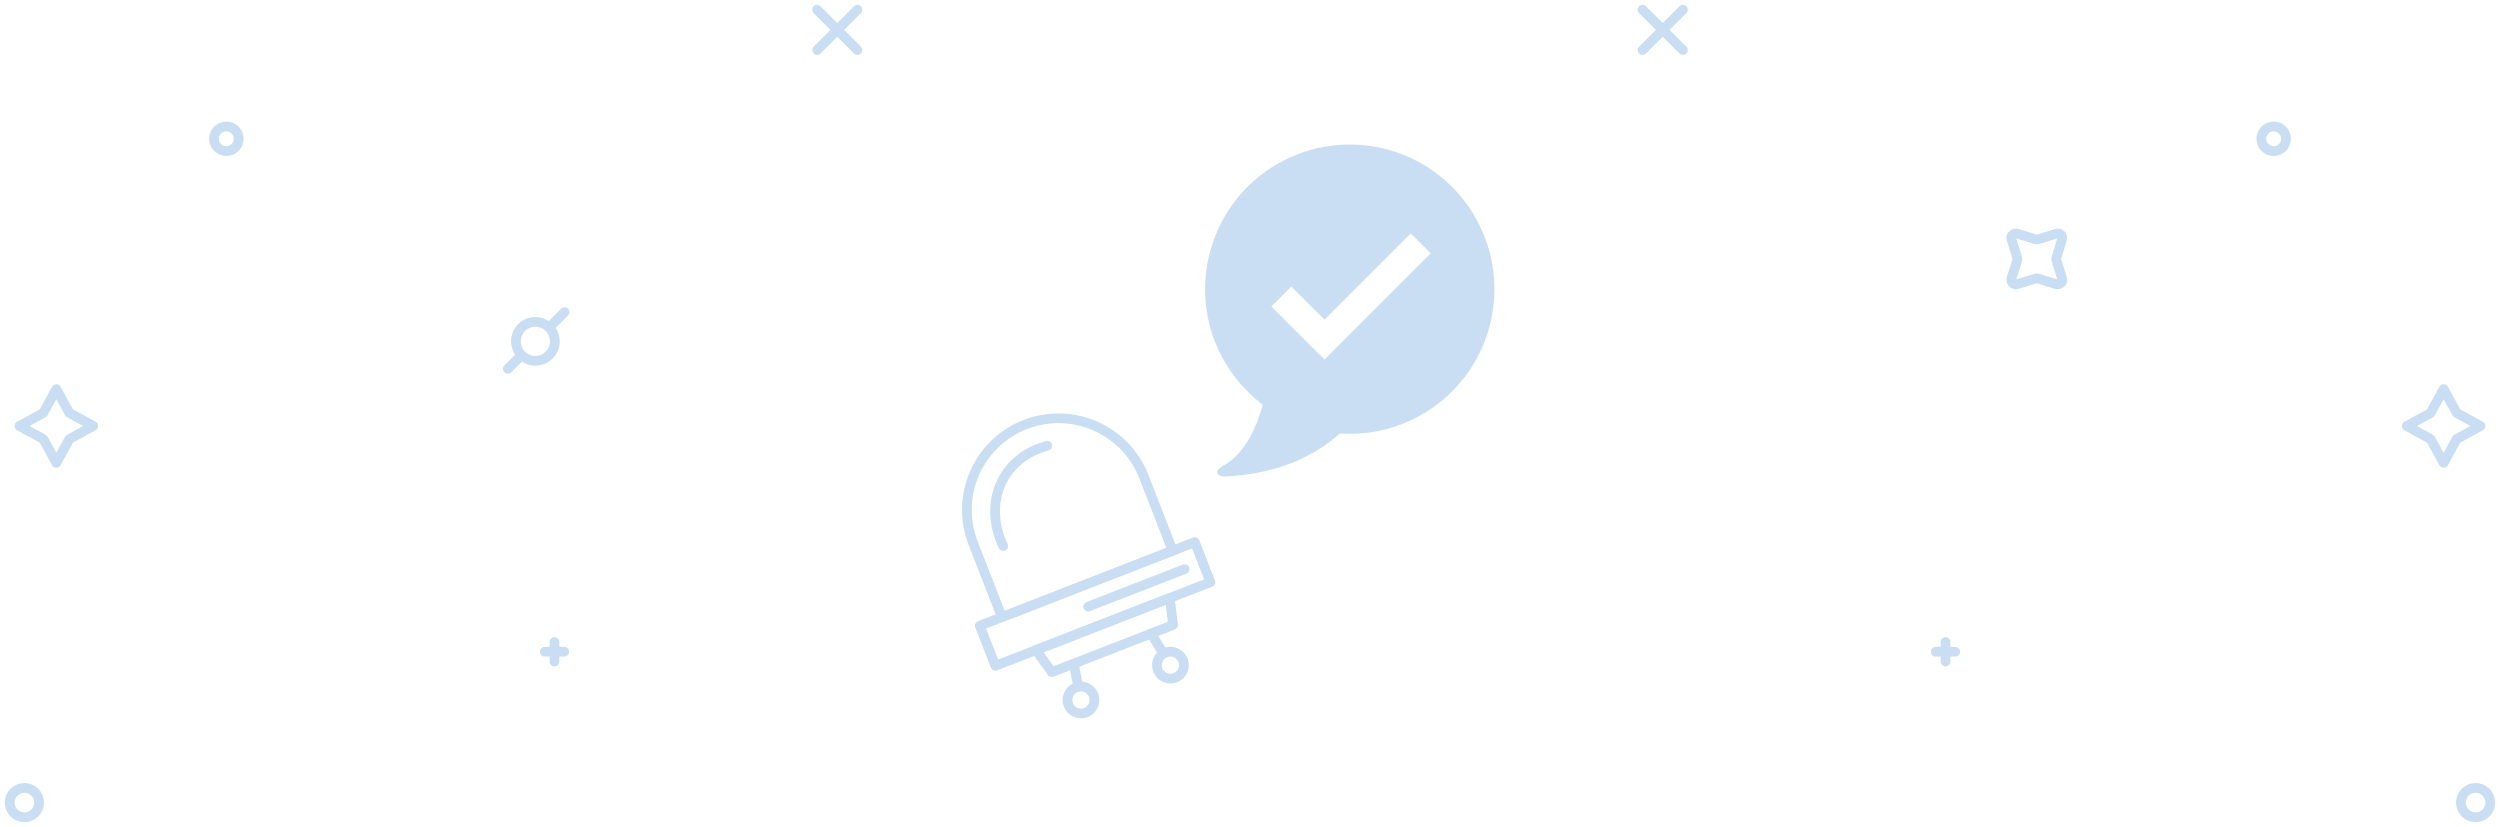
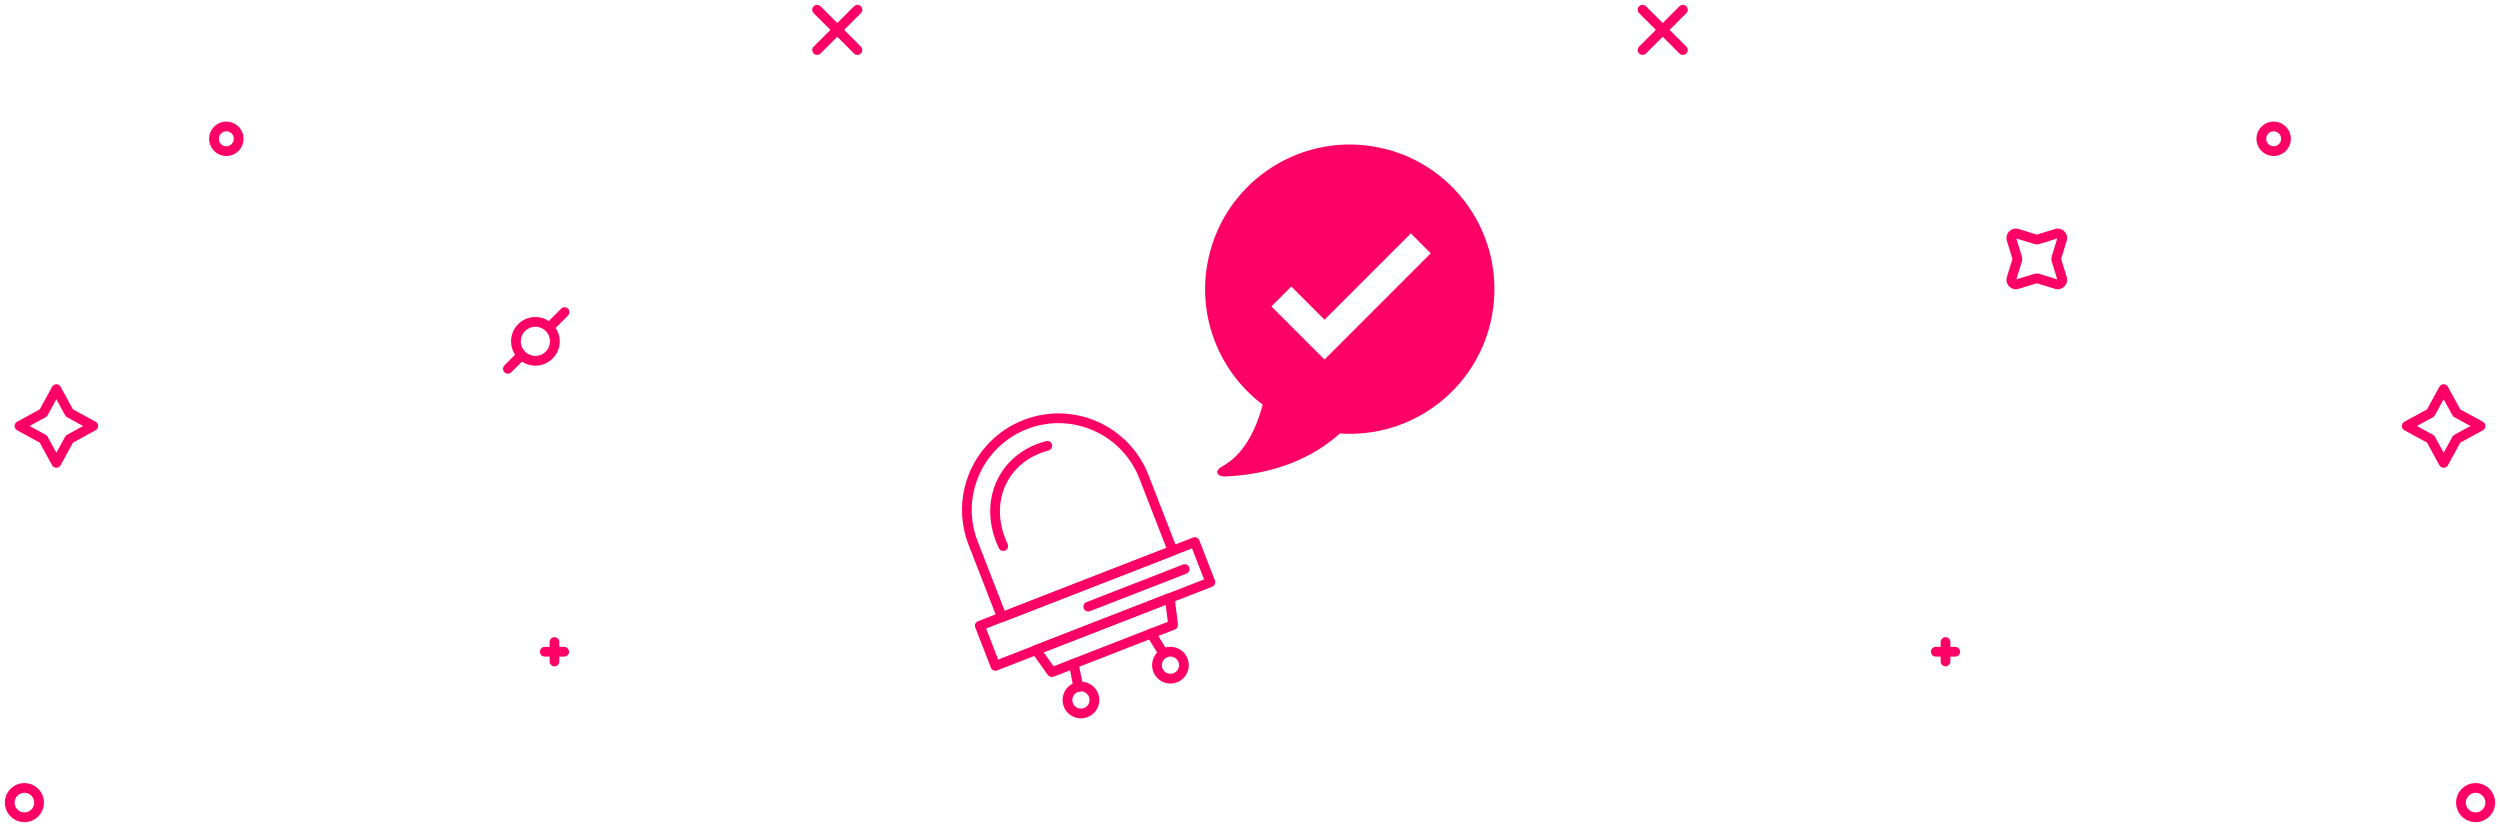
<svg xmlns="http://www.w3.org/2000/svg" width="257" height="85" version="1.1" viewBox="0 0 257 85">
-   <g id="no-pull-requests" fill="#C9DEF2">
+   <g id="no-pull-requests" fill="#FF0066">
    <g id="stars-right" fill-rule="nonzero">
      <path d="M44.456,27.478 C44.685,28.223 43.989,28.919 43.244,28.691 L41.383,28.118 L39.52,28.692 C38.776,28.918 38.08,28.223 38.309,27.478 L38.882,25.617 L38.309,23.756 C38.079,23.012 38.777,22.315 39.522,22.544 L41.383,23.117 L43.244,22.544 C43.988,22.314 44.686,23.012 44.456,23.756 L43.883,25.617 L44.456,27.478 Z M42.925,25.904 C42.867,25.717 42.867,25.516 42.925,25.332 L43.484,23.516 L41.669,24.075 C41.482,24.133 41.283,24.133 41.097,24.075 L39.281,23.516 L39.839,25.329 C39.898,25.516 39.898,25.717 39.84,25.903 L39.281,27.719 L41.096,27.16 C41.283,27.102 41.482,27.102 41.668,27.16 L43.484,27.719 L42.925,25.904 Z" transform="translate(168, 1)" />
      <path d="M2.928,1.365 L1.21,-0.354 C1.014,-0.549 0.698,-0.549 0.502,-0.354 C0.307,-0.158 0.307,0.158 0.502,0.354 L2.221,2.072 L0.502,3.79 C0.307,3.986 0.307,4.302 0.502,4.498 C0.698,4.693 1.014,4.693 1.21,4.498 L2.928,2.779 L4.646,4.498 C4.842,4.693 5.158,4.693 5.354,4.498 C5.549,4.302 5.549,3.986 5.354,3.79 L3.635,2.072 L5.354,0.354 C5.549,0.158 5.549,-0.158 5.354,-0.354 C5.158,-0.549 4.842,-0.549 4.646,-0.354 L2.928,1.365 Z" transform="translate(168, 1)" />
      <path d="M66.5,13.267 C66.5,12.844 66.156,12.5 65.732,12.5 C65.309,12.5 64.965,12.844 64.965,13.267 C64.965,13.691 65.308,14.035 65.732,14.035 C66.156,14.035 66.5,13.691 66.5,13.267 Z M67.5,13.267 C67.5,14.243 66.709,15.035 65.732,15.035 C64.756,15.035 63.965,14.243 63.965,13.267 C63.965,12.292 64.756,11.5 65.732,11.5 C66.709,11.5 67.5,12.291 67.5,13.267 Z" transform="translate(168, 1)" />
      <path d="M32.5,65.5 L32.5,65 C32.5,64.724 32.276,64.5 32,64.5 C31.724,64.5 31.5,64.724 31.5,65 L31.5,65.5 L31,65.5 C30.724,65.5 30.5,65.724 30.5,66 C30.5,66.276 30.724,66.5 31,66.5 L31.5,66.5 L31.5,67 C31.5,67.276 31.724,67.5 32,67.5 C32.276,67.5 32.5,67.276 32.5,67 L32.5,66.5 L33,66.5 C33.276,66.5 33.5,66.276 33.5,66 C33.5,65.724 33.276,65.5 33,65.5 L32.5,65.5 Z" transform="translate(168, 1)" />
      <path d="M87.5,81.508 C87.5,80.952 87.048,80.5 86.492,80.5 C85.936,80.5 85.484,80.952 85.484,81.508 C85.484,82.064 85.936,82.516 86.492,82.516 C87.049,82.516 87.5,82.065 87.5,81.508 Z M88.5,81.508 C88.5,82.617 87.601,83.516 86.492,83.516 C85.384,83.516 84.484,82.617 84.484,81.508 C84.484,80.4 85.384,79.5 86.492,79.5 C87.601,79.5 88.5,80.4 88.5,81.508 Z" transform="translate(168, 1)" />
      <path d="M84.308,41.891 C84.224,41.845 84.155,41.776 84.109,41.692 L83.207,40.042 L82.305,41.692 C82.259,41.776 82.19,41.845 82.106,41.891 L80.456,42.793 L82.106,43.695 C82.19,43.741 82.259,43.81 82.305,43.894 L83.207,45.544 L84.109,43.894 C84.155,43.81 84.224,43.741 84.308,43.695 L85.958,42.793 L84.308,41.891 Z M87.24,42.354 C87.587,42.544 87.587,43.042 87.24,43.232 L84.916,44.502 L83.646,46.826 C83.456,47.173 82.958,47.173 82.768,46.826 L81.498,44.502 L79.174,43.232 C78.827,43.042 78.827,42.544 79.174,42.354 L81.498,41.084 L82.768,38.76 C82.958,38.413 83.456,38.413 83.646,38.76 L84.916,41.084 L87.24,42.354 Z" transform="translate(168, 1)" />
    </g>
    <g id="ufo" transform="translate(98, 14)">
      <g id="bubble">
        <path d="M18.324,1.081 C26.413,2.499 31.821,10.206 30.402,18.295 C29.076,25.865 22.241,31.084 14.741,30.562 C10.915,33.985 6.233,34.845 2.91,34.983 C2.246,35.012 1.655,34.484 2.696,33.912 C4.739,32.787 6.04,30.448 6.807,27.6 C2.496,24.345 0.112,18.848 1.11,13.16 C2.529,5.071 10.235,-0.337 18.324,1.081 Z M24.079,12.04 L22.032,9.992 L13.159,18.865 L9.746,15.452 L7.698,17.5 L13.159,22.96 L24.079,12.04 Z" transform="translate(25, 0)" />
      </g>
      <g fill-rule="nonzero">
        <path d="M19.126,7.186 C17.339,2.596 12.17,0.322 7.581,2.109 C2.991,3.895 0.718,9.063 2.504,13.653 L5.281,20.793 L21.904,14.325 L19.126,7.186 Z M22.732,15.076 L5.178,21.906 C4.921,22.006 4.631,21.878 4.531,21.621 L1.572,14.016 C-0.414,8.911 2.113,3.163 7.218,1.177 C12.322,-0.81 18.07,1.718 20.058,6.823 L23.017,14.428 C23.117,14.686 22.989,14.976 22.732,15.076 Z" transform="translate(0, 28)" />
        <path d="M5.583,13.921 C3.602,9.737 5.473,5.446 9.792,4.31 C10.059,4.239 10.218,3.966 10.148,3.699 C10.078,3.432 9.804,3.272 9.537,3.343 C4.601,4.641 2.435,9.609 4.679,14.349 C4.798,14.599 5.096,14.705 5.345,14.587 C5.595,14.469 5.701,14.171 5.583,13.921 Z" transform="translate(0, 28)" />
        <path d="M25.78,17.564 L24.539,14.373 L3.371,22.61 L4.612,25.801 L25.78,17.564 Z M26.609,18.315 L4.509,26.914 C4.252,27.014 3.962,26.887 3.862,26.629 L2.258,22.506 C2.158,22.249 2.285,21.959 2.542,21.859 L24.642,13.26 C24.9,13.16 25.19,13.287 25.29,13.545 L26.894,17.668 C26.994,17.925 26.866,18.215 26.609,18.315 Z" transform="translate(0, 28)" />
        <path d="M23.604,16.037 L13.69,19.894 C13.432,19.994 13.305,20.284 13.405,20.542 C13.505,20.799 13.795,20.926 14.052,20.826 L23.966,16.969 C24.224,16.869 24.351,16.579 24.251,16.322 C24.151,16.065 23.861,15.937 23.604,16.037 Z" transform="translate(0, 28)" />
        <path d="M21.834,20.173 L9.285,25.056 L10.308,26.491 L22.05,21.922 L21.834,20.173 Z M22.775,22.712 L10.308,27.564 C10.095,27.647 9.852,27.575 9.72,27.389 L8.098,25.113 C7.908,24.847 8.02,24.475 8.323,24.357 L22.07,19.009 C22.374,18.89 22.708,19.09 22.748,19.413 L23.09,22.185 C23.118,22.412 22.988,22.629 22.775,22.712 Z" transform="translate(0, 28)" />
        <path d="M13.989,29.787 C13.894,29.308 13.427,28.997 12.949,29.092 C12.469,29.188 12.158,29.654 12.253,30.133 C12.349,30.613 12.814,30.924 13.293,30.829 C13.773,30.733 14.084,30.267 13.989,29.787 Z M14.97,29.592 C15.173,30.614 14.51,31.605 13.489,31.809 C12.468,32.012 11.476,31.35 11.272,30.328 C11.069,29.308 11.732,28.316 12.753,28.111 C13.774,27.909 14.767,28.572 14.97,29.592 Z" transform="translate(0, 28)" />
        <path d="M13.341,28.504 L12.867,26.124 C12.813,25.854 12.55,25.678 12.279,25.732 C12.008,25.786 11.832,26.049 11.886,26.32 L12.36,28.7 C12.414,28.97 12.677,29.146 12.948,29.092 C13.219,29.038 13.395,28.775 13.341,28.504 Z" transform="translate(0, 28)" />
        <path d="M23.078,25.922 C22.825,25.504 22.28,25.371 21.863,25.624 C21.444,25.878 21.311,26.422 21.565,26.84 C21.818,27.258 22.363,27.391 22.781,27.137 C23.199,26.883 23.332,26.339 23.078,25.922 Z M23.933,25.404 C24.473,26.292 24.19,27.452 23.3,27.992 C22.41,28.532 21.25,28.249 20.71,27.359 C20.17,26.469 20.454,25.311 21.344,24.769 C22.234,24.23 23.394,24.513 23.933,25.404 Z" transform="translate(0, 28)" />
        <path d="M22.03,24.937 L20.771,22.863 C20.628,22.627 20.321,22.552 20.085,22.695 C19.848,22.839 19.773,23.146 19.917,23.382 L21.176,25.456 C21.319,25.692 21.626,25.767 21.862,25.624 C22.099,25.481 22.174,25.173 22.03,24.937 Z" transform="translate(0, 28)" />
      </g>
    </g>
    <g id="stars-left" fill-rule="nonzero">
      <path d="M86.072,2.365 L84.354,0.646 C84.158,0.451 83.842,0.451 83.646,0.646 C83.451,0.842 83.451,1.158 83.646,1.354 L85.365,3.072 L83.646,4.79 C83.451,4.986 83.451,5.302 83.646,5.498 C83.842,5.693 84.158,5.693 84.354,5.498 L86.072,3.779 L87.79,5.498 C87.986,5.693 88.302,5.693 88.498,5.498 C88.693,5.302 88.693,4.986 88.498,4.79 L86.779,3.072 L88.498,1.354 C88.693,1.158 88.693,0.842 88.498,0.646 C88.302,0.451 87.986,0.451 87.79,0.646 L86.072,2.365 Z" />
      <path d="M52.55,35.5 L51,35.5 C50.724,35.5 50.5,35.276 50.5,35 C50.5,34.724 50.724,34.5 51,34.5 L52.551,34.5 C52.645,34.035 52.873,33.593 53.233,33.233 C54.21,32.256 55.795,32.256 56.772,33.233 C57.132,33.593 57.36,34.035 57.454,34.5 L59.25,34.5 C59.526,34.5 59.75,34.724 59.75,35 C59.75,35.276 59.526,35.5 59.25,35.5 L57.455,35.5 C57.361,35.966 57.133,36.411 56.772,36.772 C55.795,37.748 54.21,37.748 53.233,36.772 C52.872,36.411 52.644,35.966 52.55,35.5 Z M53.94,36.065 C54.527,36.651 55.478,36.651 56.065,36.065 C56.652,35.478 56.652,34.526 56.065,33.94 C55.478,33.353 54.527,33.353 53.94,33.94 C53.353,34.526 53.353,35.478 53.94,36.065 Z" transform="translate(55.125, 35.00211) rotate(-45) translate(-55.125, -35.00211)" />
      <path d="M24.035,14.267 C24.035,13.844 23.691,13.5 23.267,13.5 C22.844,13.5 22.5,13.844 22.5,14.267 C22.5,14.691 22.843,15.035 23.267,15.035 C23.691,15.035 24.035,14.691 24.035,14.267 Z M25.035,14.267 C25.035,15.243 24.244,16.035 23.267,16.035 C22.291,16.035 21.5,15.243 21.5,14.267 C21.5,13.292 22.291,12.5 23.267,12.5 C24.244,12.5 25.035,13.291 25.035,14.267 Z" />
      <path d="M57.5,66.5 L57.5,66 C57.5,65.724 57.276,65.5 57,65.5 C56.724,65.5 56.5,65.724 56.5,66 L56.5,66.5 L56,66.5 C55.724,66.5 55.5,66.724 55.5,67 C55.5,67.276 55.724,67.5 56,67.5 L56.5,67.5 L56.5,68 C56.5,68.276 56.724,68.5 57,68.5 C57.276,68.5 57.5,68.276 57.5,68 L57.5,67.5 L58,67.5 C58.276,67.5 58.5,67.276 58.5,67 C58.5,66.724 58.276,66.5 58,66.5 L57.5,66.5 Z" />
      <path d="M3.516,82.508 C3.516,81.952 3.064,81.5 2.508,81.5 C1.952,81.5 1.5,81.952 1.5,82.508 C1.5,83.064 1.952,83.516 2.508,83.516 C3.065,83.516 3.516,83.065 3.516,82.508 Z M4.516,82.508 C4.516,83.617 3.617,84.516 2.508,84.516 C1.4,84.516 0.5,83.617 0.5,82.508 C0.5,81.4 1.4,80.5 2.508,80.5 C3.617,80.5 4.516,81.4 4.516,82.508 Z" />
      <path d="M6.894,42.891 C6.81,42.845 6.741,42.776 6.695,42.692 L5.793,41.042 L4.891,42.692 C4.845,42.776 4.776,42.845 4.692,42.891 L3.042,43.793 L4.692,44.695 C4.776,44.741 4.845,44.81 4.891,44.894 L5.793,46.544 L6.695,44.894 C6.741,44.81 6.81,44.741 6.894,44.695 L8.544,43.793 L6.894,42.891 Z M9.826,43.354 C10.173,43.544 10.173,44.042 9.826,44.232 L7.502,45.502 L6.232,47.826 C6.042,48.173 5.544,48.173 5.354,47.826 L4.084,45.502 L1.76,44.232 C1.413,44.042 1.413,43.544 1.76,43.354 L4.084,42.084 L5.354,39.76 C5.544,39.413 6.042,39.413 6.232,39.76 L7.502,42.084 L9.826,43.354 Z" />
    </g>
  </g>
</svg>
